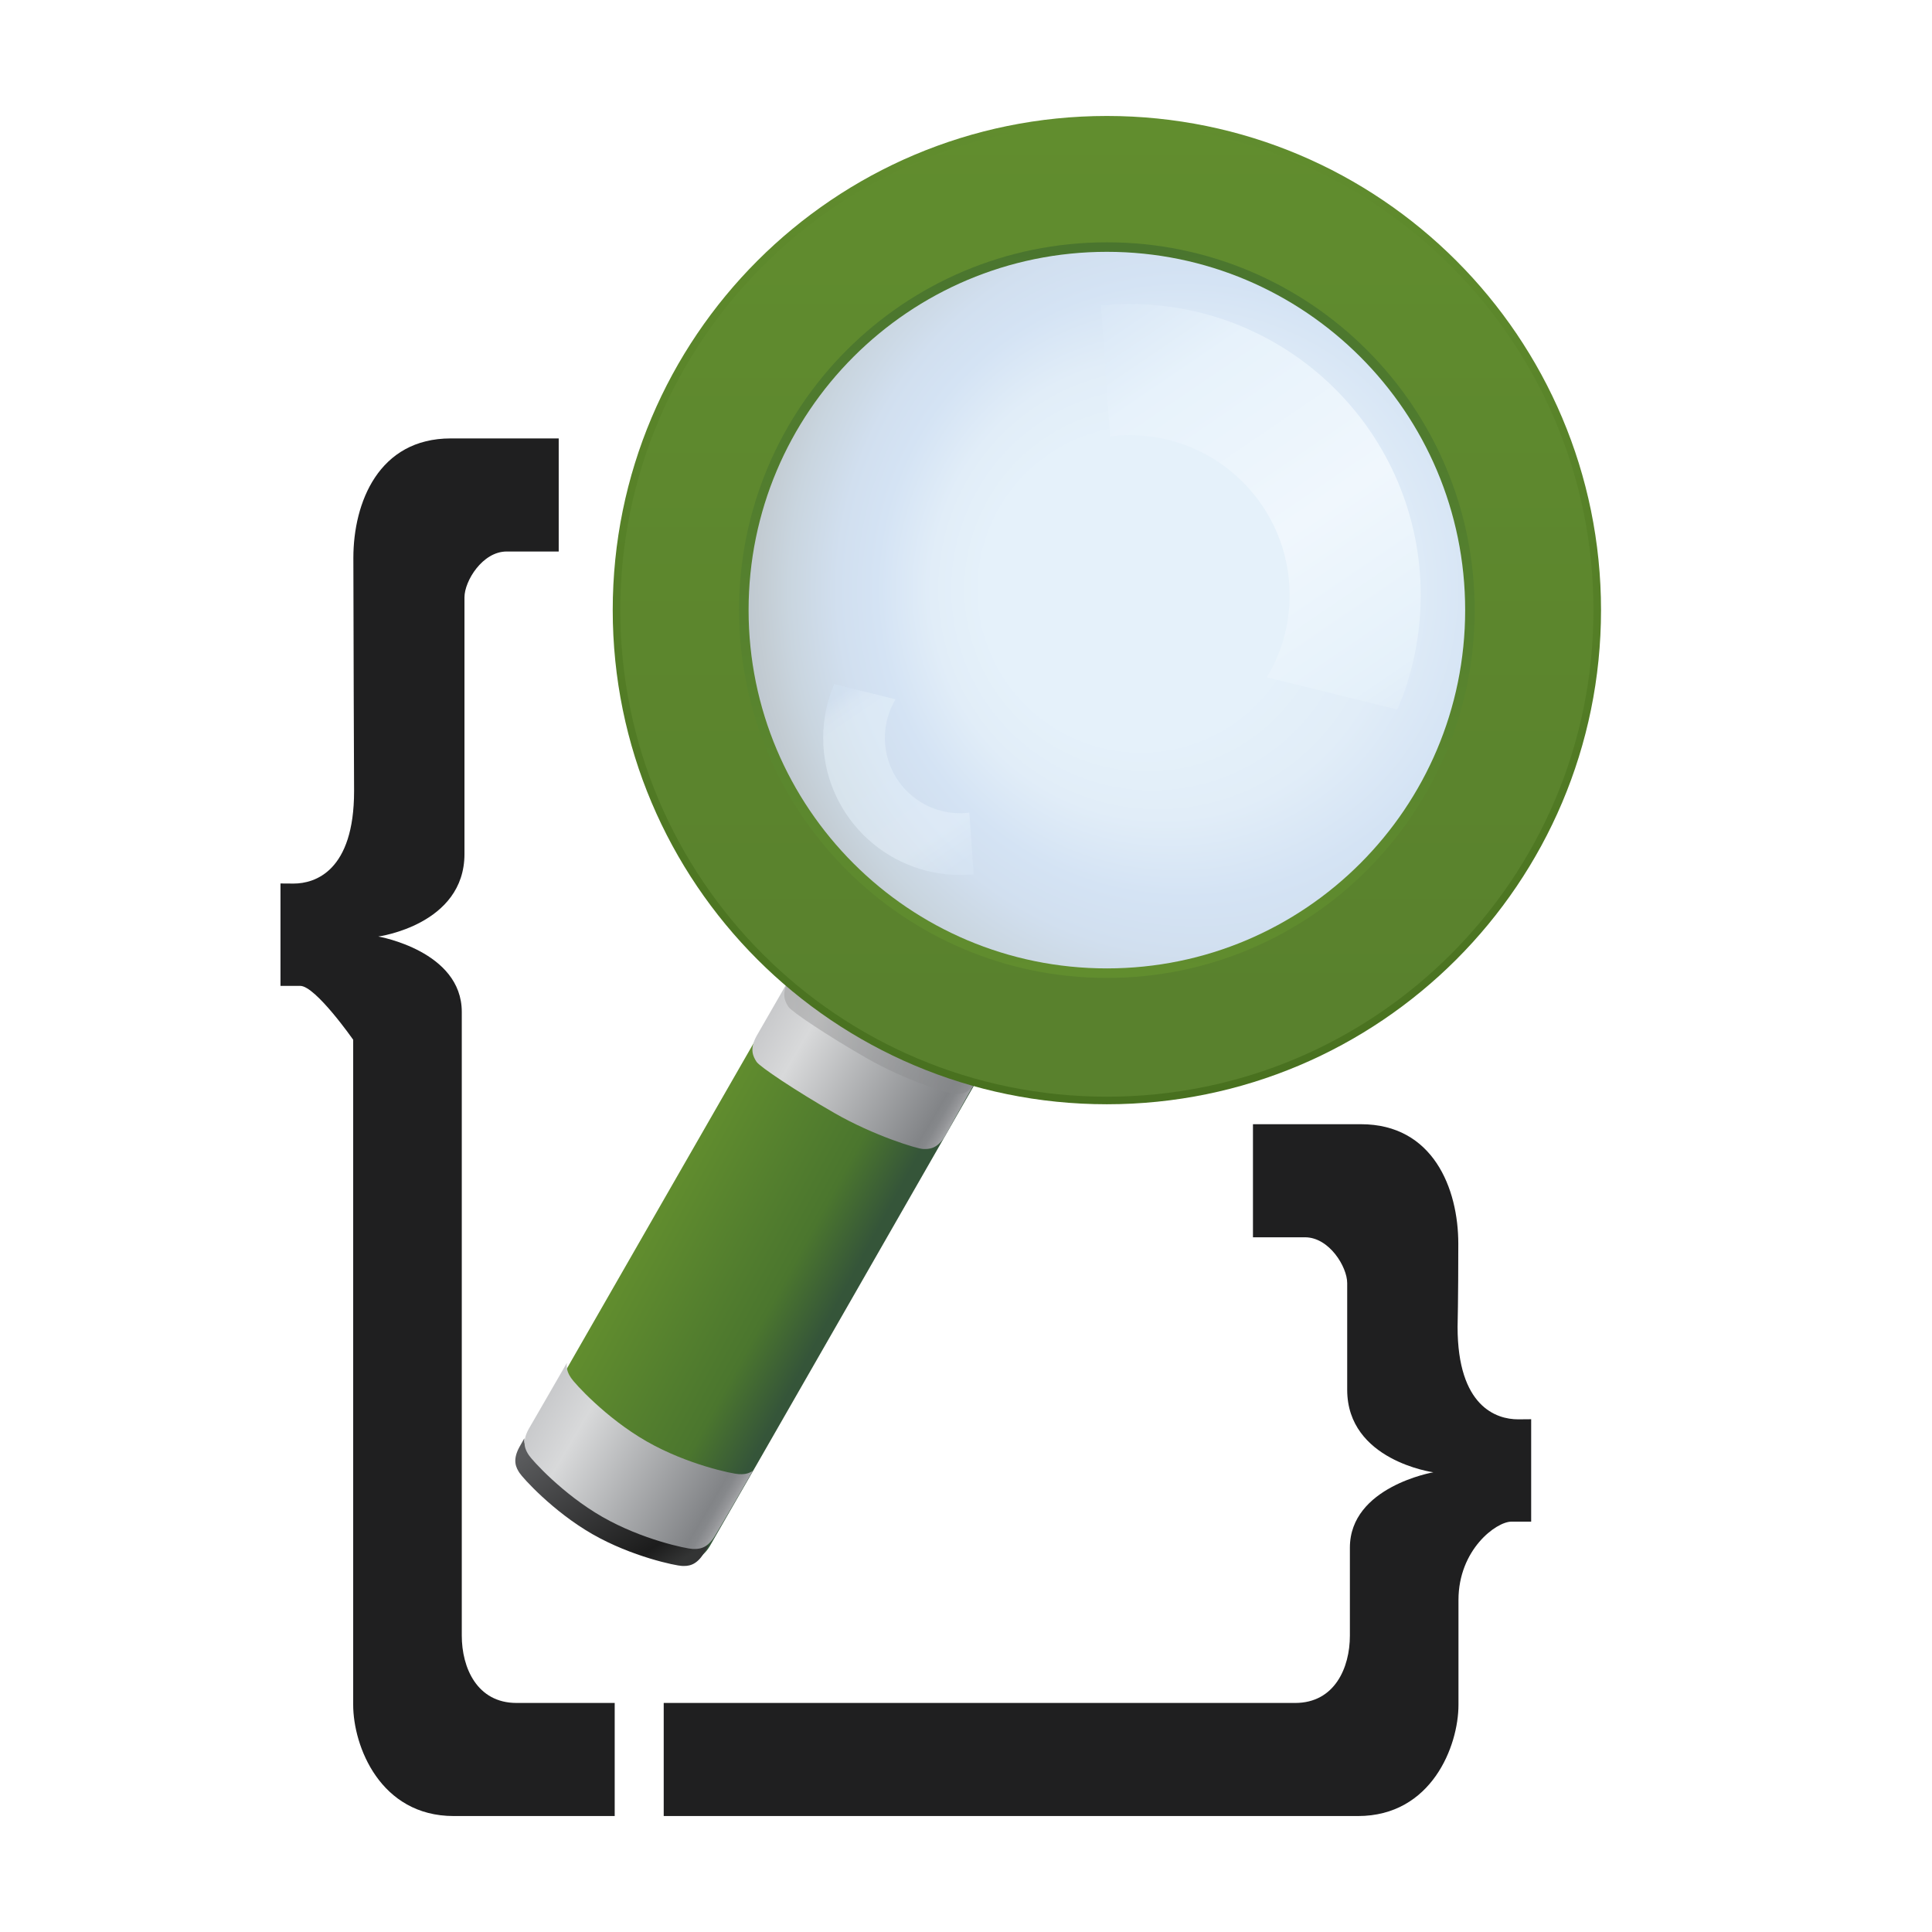
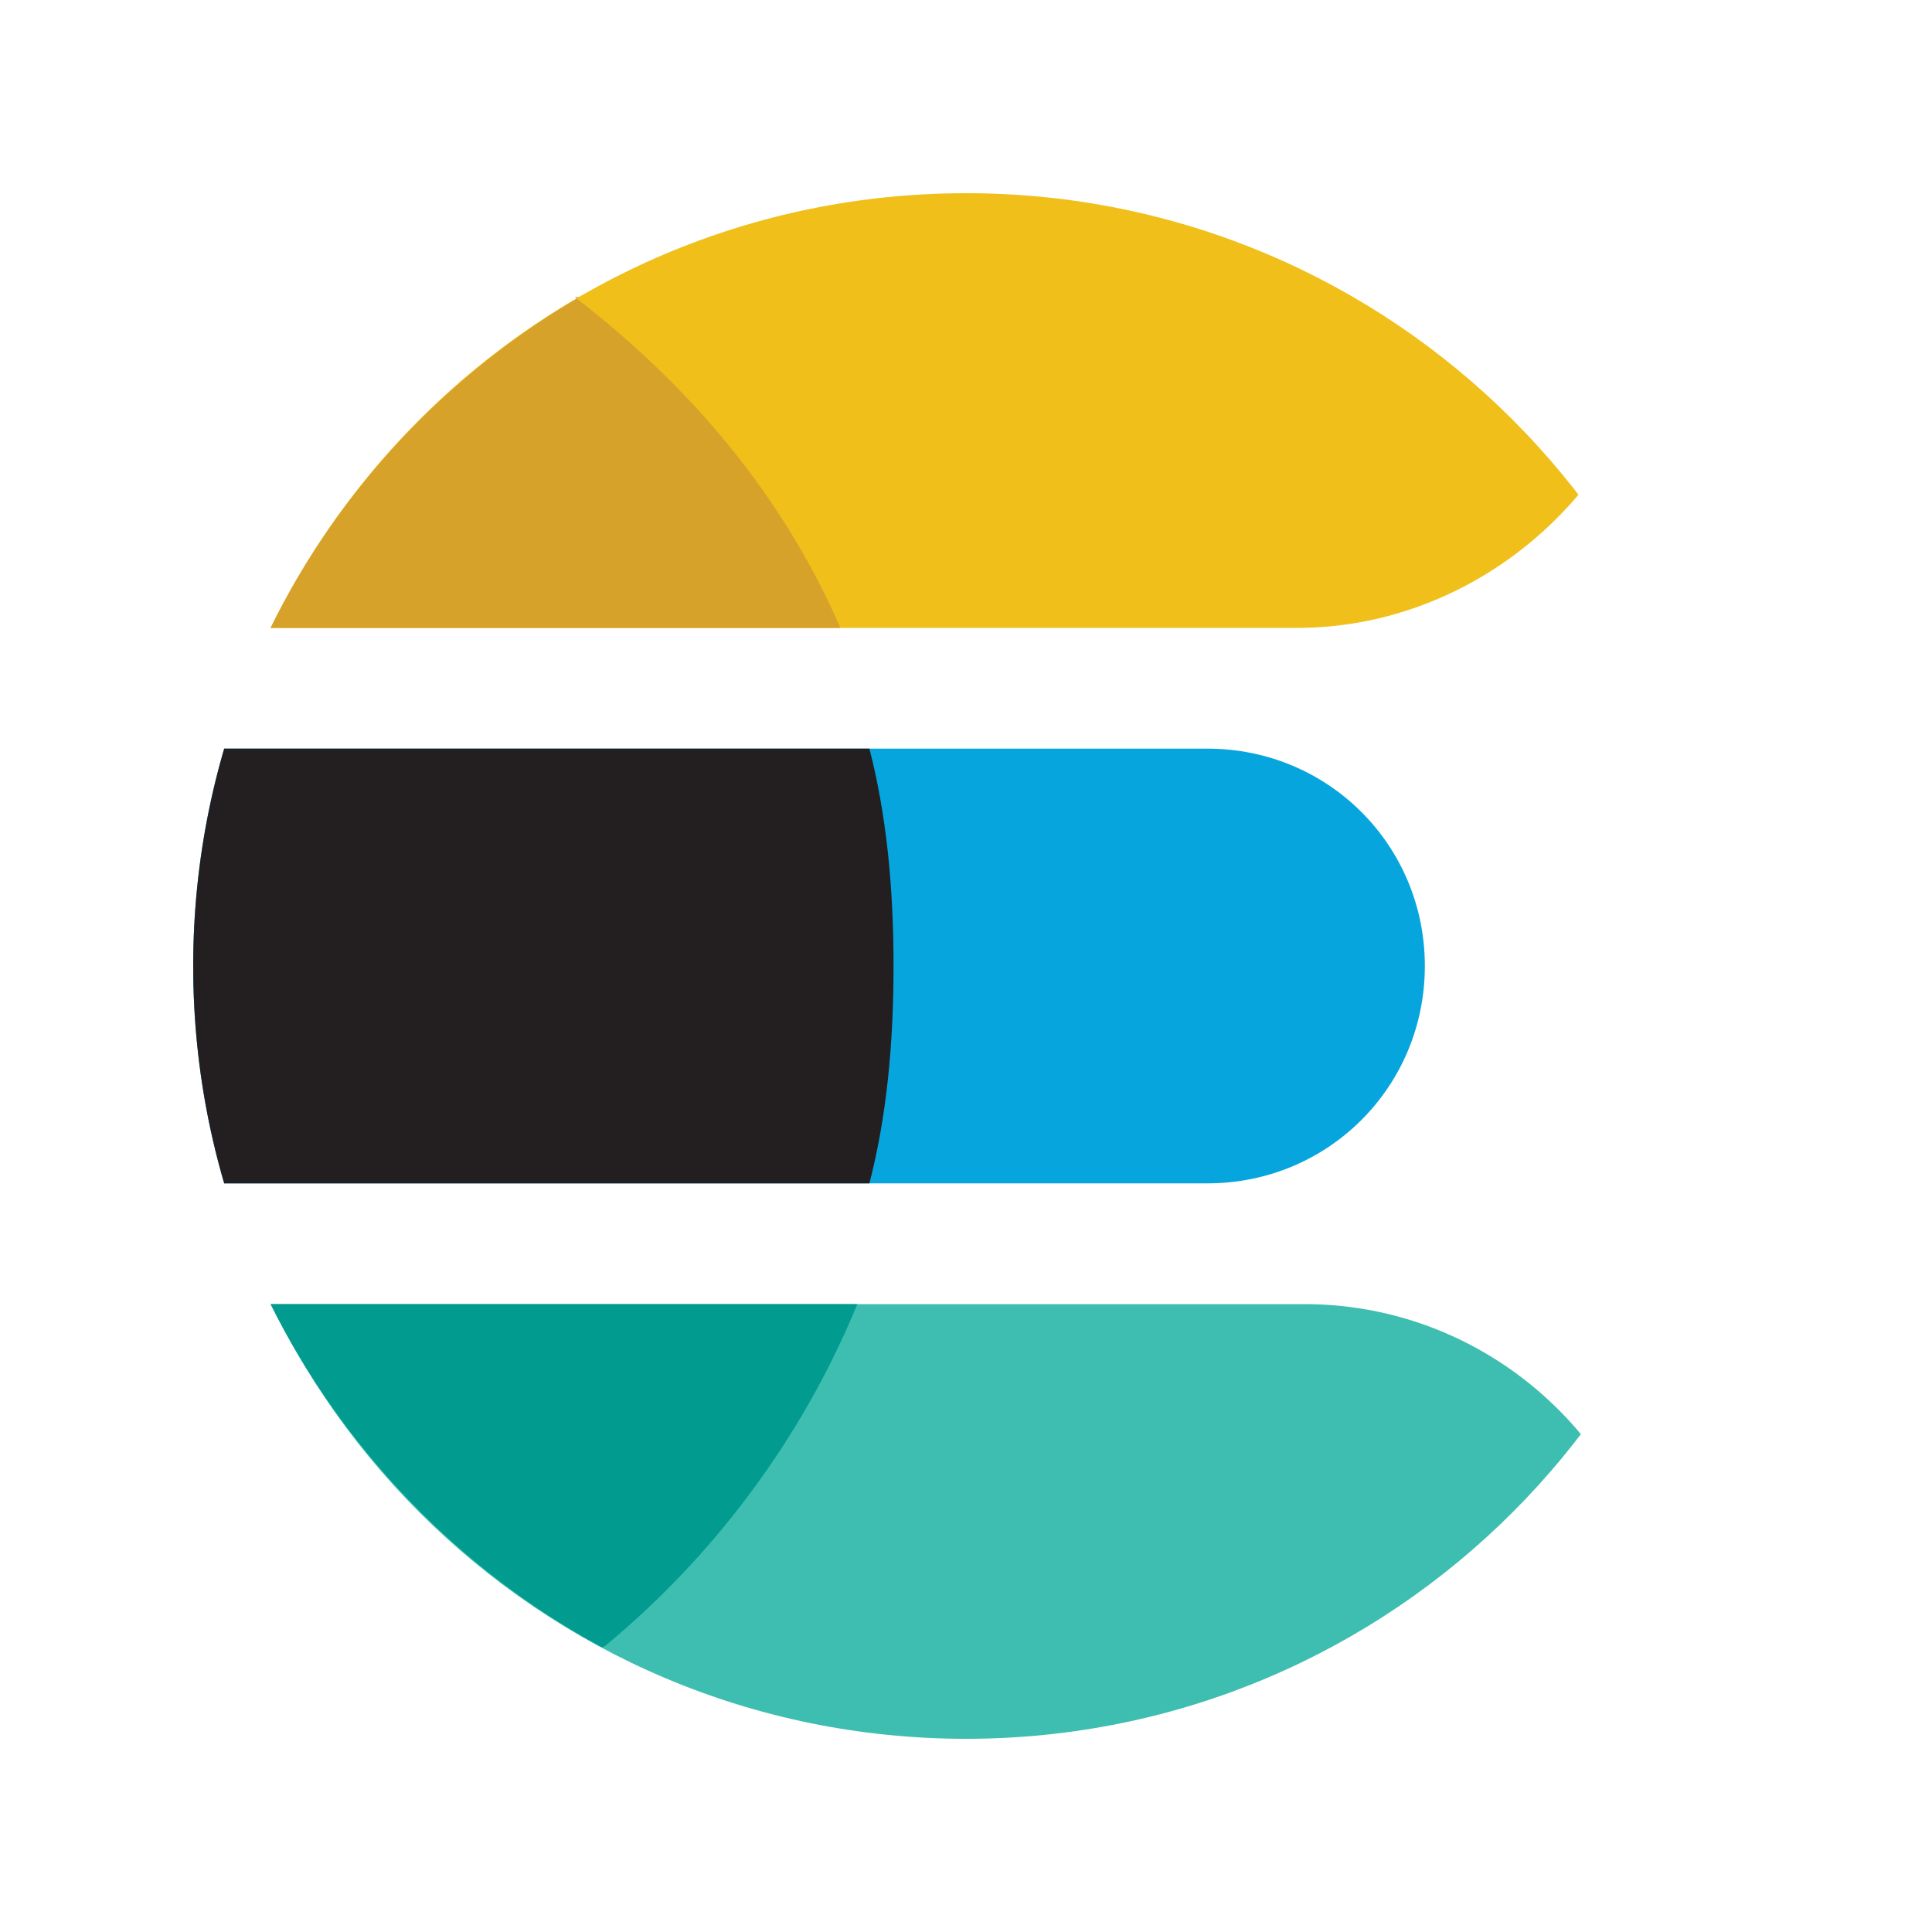
- <svg xmlns="http://www.w3.org/2000/svg" width="500" height="500" viewBox="0 0 500 500">
-   <linearGradient id="a" gradientUnits="userSpaceOnUse" x1="214.769" y1="340.925" x2="168.55" y2="315.659">
-     <stop offset="0" stop-color="#355539" />
-     <stop offset=".283" stop-color="#4B762E" />
-     <stop offset="1" stop-color="#618D2E" />
-   </linearGradient>
-   <path fill="url(#a)" d="M254.448 276.783l-24.977-11.643-22.659-15.68s-68.837 119.854-70.758 123.367c-1.922 3.514-.777 5.404.016 6.65.793 1.242 8.606 9.953 18.817 15.812 10.211 5.857 21.58 8.145 23.054 8.201 1.474.057 3.684.09 5.747-3.342 2.062-3.431 70.76-123.365 70.76-123.365z" />
-   <linearGradient id="b" gradientUnits="userSpaceOnUse" x1="144.813" y1="369.657" x2="170.708" y2="407.761">
-     <stop offset="0" stop-color="#5B5C5E" />
-     <stop offset=".849" stop-color="#1C1C1C" />
-     <stop offset="1" stop-color="#333434" />
-   </linearGradient>
-   <path fill="url(#b)" d="M179.834 400.611c-1.516-.057-13.208-2.41-23.71-8.434-10.502-6.027-18.538-14.986-19.354-16.266-.536-.842-1.223-1.975-1.073-3.676-.702 1.232-1.148 2.021-1.279 2.26-1.928 3.525-.779 5.422.016 6.67s8.633 9.986 18.877 15.863c10.244 5.877 21.649 8.172 23.127 8.229 1.479.057 3.696.09 5.766-3.354.137-.227.573-.979 1.255-2.16-1.359.929-2.649.907-3.625.868z" />
-   <linearGradient id="c" gradientUnits="userSpaceOnUse" x1="139.653" y1="365.568" x2="189.592" y2="395.015">
-     <stop offset="0" stop-color="#C9CACC" />
-     <stop offset=".189" stop-color="#D8D9DA" />
-     <stop offset=".866" stop-color="#828487" />
-     <stop offset=".896" stop-color="#86888B" />
-     <stop offset=".929" stop-color="#949598" />
-     <stop offset=".964" stop-color="#A9ABAD" />
-     <stop offset=".999" stop-color="#C8C9CB" />
-     <stop offset="1" stop-color="#C9CACC" />
-   </linearGradient>
-   <path fill="url(#c)" d="M191.211 381.506c-1.529-.059-13.324-2.434-23.917-8.51-10.594-6.078-18.7-15.115-19.522-16.406-.558-.875-1.279-2.059-1.068-3.865-6.488 11.32-9.411 16.242-9.883 17.105-1.945 3.557-.786 5.471.016 6.729.803 1.26 8.709 10.074 19.042 16.002s21.837 8.244 23.329 8.301 3.729.09 5.816-3.383c.503-.836 3.379-5.637 9.793-16.811-1.354.898-2.634.873-3.606.838z" />
-   <linearGradient id="d" gradientUnits="userSpaceOnUse" x1="199.984" y1="261.425" x2="249.626" y2="290.697">
-     <stop offset="0" stop-color="#C9CACC" />
-     <stop offset=".189" stop-color="#D8D9DA" />
-     <stop offset=".866" stop-color="#828487" />
-     <stop offset=".896" stop-color="#86888B" />
-     <stop offset=".929" stop-color="#949598" />
-     <stop offset=".964" stop-color="#A9ABAD" />
-     <stop offset=".999" stop-color="#C8C9CB" />
-     <stop offset="1" stop-color="#C9CACC" />
-   </linearGradient>
-   <path fill="url(#d)" d="M250.937 277.166c-1.511-.059-13.167-2.404-23.635-8.41-10.469-6.004-18.479-14.936-19.292-16.211-.551-.865-1.264-2.035-1.056-3.82-6.412 11.186-10.71 18.566-11.177 19.42-1.922 3.514-.777 5.404.016 6.65.793 1.242 10.017 7.438 20.228 13.297 10.211 5.857 21.347 9.205 22.821 9.262 1.474.055 3.684.09 5.748-3.342.496-.828 3.573-6.631 9.912-17.674-1.339.887-2.605.863-3.565.828z" />
-   <linearGradient id="e" gradientUnits="userSpaceOnUse" x1="202.972" y1="258.799" x2="262.748" y2="258.799">
-     <stop offset="0" stop-color="#9E9E9E" />
-     <stop offset=".866" stop-color="#828487" />
-   </linearGradient>
-   <path opacity=".5" fill="url(#e)" d="M259.184 262.92c-1.511-.059-13.167-2.404-23.635-8.41-10.469-6.006-18.479-14.936-19.292-16.211-.551-.865-1.264-2.035-1.056-3.82-6.412 11.186-10.71 18.566-11.177 19.42-1.922 3.514-.777 5.404.016 6.648.793 1.244 10.016 7.439 20.228 13.297 10.211 5.857 21.347 9.207 22.822 9.262 1.473.057 3.683.092 5.746-3.342.497-.826 3.573-6.629 9.912-17.672-1.338.887-2.603.863-3.564.828z" />
-   <path fill="#1F1F20" d="M144.594 113.464v29.266h-13.472c-6.271 0-10.917 7.664-10.917 11.845v-2.323 68.75c0 18.35-22.297 21.369-22.297 21.369s21.601 3.717 21.601 19.51v161.424c0 8.314 3.948 17.418 14.168 17.418h38.091v29.266h-54.35c-19.045 0-26.014-18.115-26.014-28.801V269.081s-9.755-13.936-13.704-13.936h-5.11v-26.512s.845.033 3.4.033c5.561 0 15.646-3.252 15.646-23.924 0 0-.186-46.022-.186-60.35s6.548-30.928 25.189-30.928h27.955zm179.671 177.479v29.266h13.471c6.271 0 10.917 7.662 10.917 11.844v-2.322 29.926c0 18.35 22.297 21.369 22.297 21.369s-21.6 3.717-21.6 19.51v22.77c0 8.314-3.948 17.418-14.169 17.418H159.084v29.266h192.354c19.047 0 26.014-18.115 26.014-28.801v-27.113c0-13.006 9.756-20.275 13.705-20.275h5.109v-26.512s-.846.033-3.4.033c-5.561 0-15.646-3.252-15.646-23.924 0 0 .187-7.197.187-21.525s-6.549-30.928-25.189-30.928c-18.643-.002-27.953-.002-27.953-.002z" />
-   <linearGradient id="f" gradientUnits="userSpaceOnUse" x1="286.458" y1="285.783" x2="286.458" y2="30.012">
-     <stop offset="0" stop-color="#48701F" />
-     <stop offset="1" stop-color="#618D2E" />
-   </linearGradient>
-   <circle fill="url(#f)" cx="286.458" cy="157.897" r="127.885" />
-   <linearGradient id="g" gradientUnits="userSpaceOnUse" x1="286.458" y1="261.44" x2="286.458" y2="30.519">
-     <stop offset="0" stop-color="#59812D" />
-     <stop offset="1" stop-color="#618D2E" />
-   </linearGradient>
-   <circle fill="url(#g)" cx="286.458" cy="157.897" r="125.928" />
-   <linearGradient id="h" gradientUnits="userSpaceOnUse" x1="286.459" y1="62.71" x2="286.459" y2="253.084">
-     <stop offset="0" stop-color="#4A752E" />
-     <stop offset="1" stop-color="#618D2E" />
-   </linearGradient>
-   <circle fill="url(#h)" cx="286.458" cy="157.897" r="95.188" />
-   <radialGradient id="i" cx="327.281" cy="152.523" r="146.571" fx="282.25" fy="152.502" gradientUnits="userSpaceOnUse">
-     <stop offset=".272" stop-color="#E5F1FA" />
-     <stop offset=".405" stop-color="#E1EDF8" />
-     <stop offset=".545" stop-color="#D4E3F4" />
-     <stop offset=".645" stop-color="#D1DFEF" />
-     <stop offset=".769" stop-color="#C9D5DF" />
-     <stop offset=".842" stop-color="#C3CCD3" />
-     <stop offset=".905" stop-color="#BCC5CD" />
-     <stop offset=".998" stop-color="#A8B3BD" />
-     <stop offset="1" stop-color="#A7B2BD" />
-   </radialGradient>
-   <circle fill="url(#i)" cx="286.458" cy="157.897" r="92.724" />
-   <linearGradient id="j" gradientUnits="userSpaceOnUse" x1="293.563" y1="73.376" x2="371.413" y2="187.757">
-     <stop offset="0" stop-color="#D9E7F6" />
-     <stop offset=".189" stop-color="#E7F2FB" />
-     <stop offset=".545" stop-color="#F0F7FD" />
-     <stop offset=".866" stop-color="#E5F1FA" />
-     <stop offset=".931" stop-color="#E1EDF8" />
-     <stop offset="1" stop-color="#D4E3F4" />
-   </linearGradient>
-   <path fill="url(#j)" d="M287.303 112.929c1.654-.201 3.335-.316 5.041-.316 22.872 0 41.412 18.541 41.412 41.411 0 7.772-2.145 15.041-5.871 21.255l33.75 8.357c3.891-9.091 6.05-19.099 6.05-29.613 0-41.609-33.73-75.341-75.341-75.341-2.499 0-4.971.128-7.407.367l2.366 33.88z" />
-   <linearGradient id="k" gradientUnits="userSpaceOnUse" x1="777.25" y1="87.255" x2="807.913" y2="132.375" gradientTransform="rotate(180 511.6 156.667)">
-     <stop offset="0" stop-color="#D9E7F6" />
-     <stop offset=".189" stop-color="#E7F2FB" />
-     <stop offset=".866" stop-color="#E5F1FA" />
-     <stop offset=".931" stop-color="#E1EDF8" />
-     <stop offset="1" stop-color="#D4E3F4" />
-   </linearGradient>
-   <path opacity=".5" fill="url(#k)" d="M250.866 210.319c-.776.095-1.567.149-2.37.149-10.763 0-19.487-8.724-19.487-19.485 0-3.657 1.01-7.077 2.762-10.001l-15.88-3.932c-1.832 4.277-2.848 8.986-2.848 13.934 0 19.58 15.873 35.451 35.453 35.451 1.177 0 2.338-.061 3.484-.172l-1.114-15.944z" />
+ <svg xmlns="http://www.w3.org/2000/svg" xmlns:xlink="http://www.w3.org/1999/xlink" viewBox="0 0 80 80">
+   <defs>
+     <circle id="a" cx="40" cy="40" r="32" />
+   </defs>
+   <clipPath id="b">
+     <use xlink:href="#a" overflow="visible" />
+   </clipPath>
+   <path fill="#F0BF1A" d="M53.7 26H10c-1 0-2-1-2-2V10c0-1 1-2 2-2h57c1 0 2 1 2 2v.7C69 19 62 26 53.7 26z" clip-path="url(#b)" />
+   <defs>
+     <circle id="c" cx="40" cy="40" r="32" />
+   </defs>
+   <clipPath id="d">
+     <use xlink:href="#c" overflow="visible" />
+   </clipPath>
+   <path fill="#3EBEB0" d="M69 72H8.3V54H54c8.3 0 15 6.8 15 15.2V72z" clip-path="url(#d)" />
+   <defs>
+     <circle id="e" cx="40" cy="40" r="32" />
+   </defs>
+   <clipPath id="f">
+     <use xlink:href="#e" overflow="visible" />
+   </clipPath>
+   <path fill="#07A5DE" d="M50 49H5V31h45c5 0 9 4 9 9s-4 9-9 9z" clip-path="url(#f)" />
+   <defs>
+     <circle id="g" cx="40" cy="40" r="32" />
+   </defs>
+   <clipPath id="h">
+     <use xlink:href="#g" overflow="visible" />
+   </clipPath>
+   <path fill="#231F20" d="M36 31H6.4v18H36c.7-2.7 1-5.7 1-9s-.3-6.3-1-9z" clip-path="url(#h)" />
+   <path fill="#D7A229" d="M24 12.3c-5.5 3.2-10 8-12.8 13.7h23.6c-2.4-5.5-6.2-10-11-13.7z" />
+   <path fill="#019B8F" d="M25 68.2c4.5-3.7 8.2-8.6 10.5-14.2H11.2c3 6 7.8 11 13.7 14.2z" />
+   <path fill="none" d="M0 0h80v80H0z" />
</svg>
